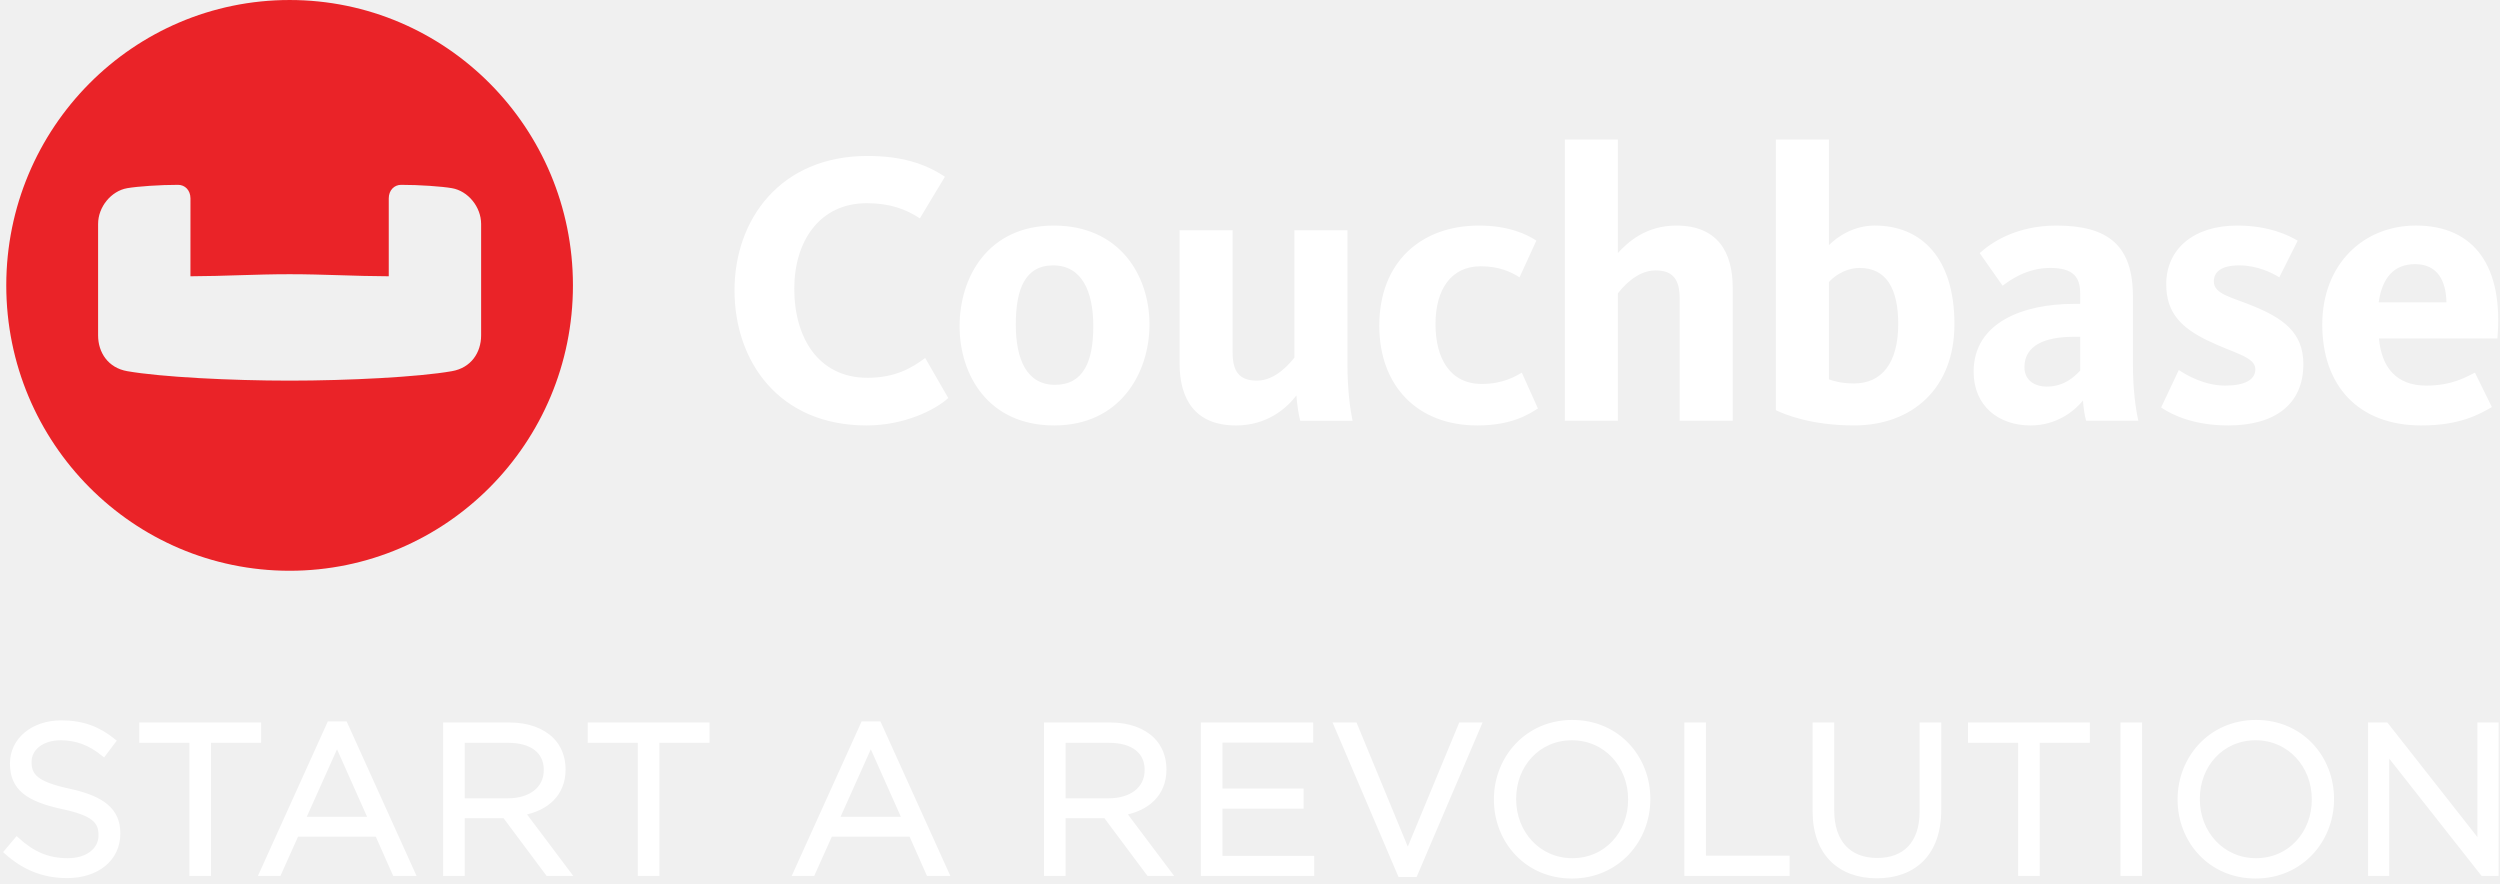
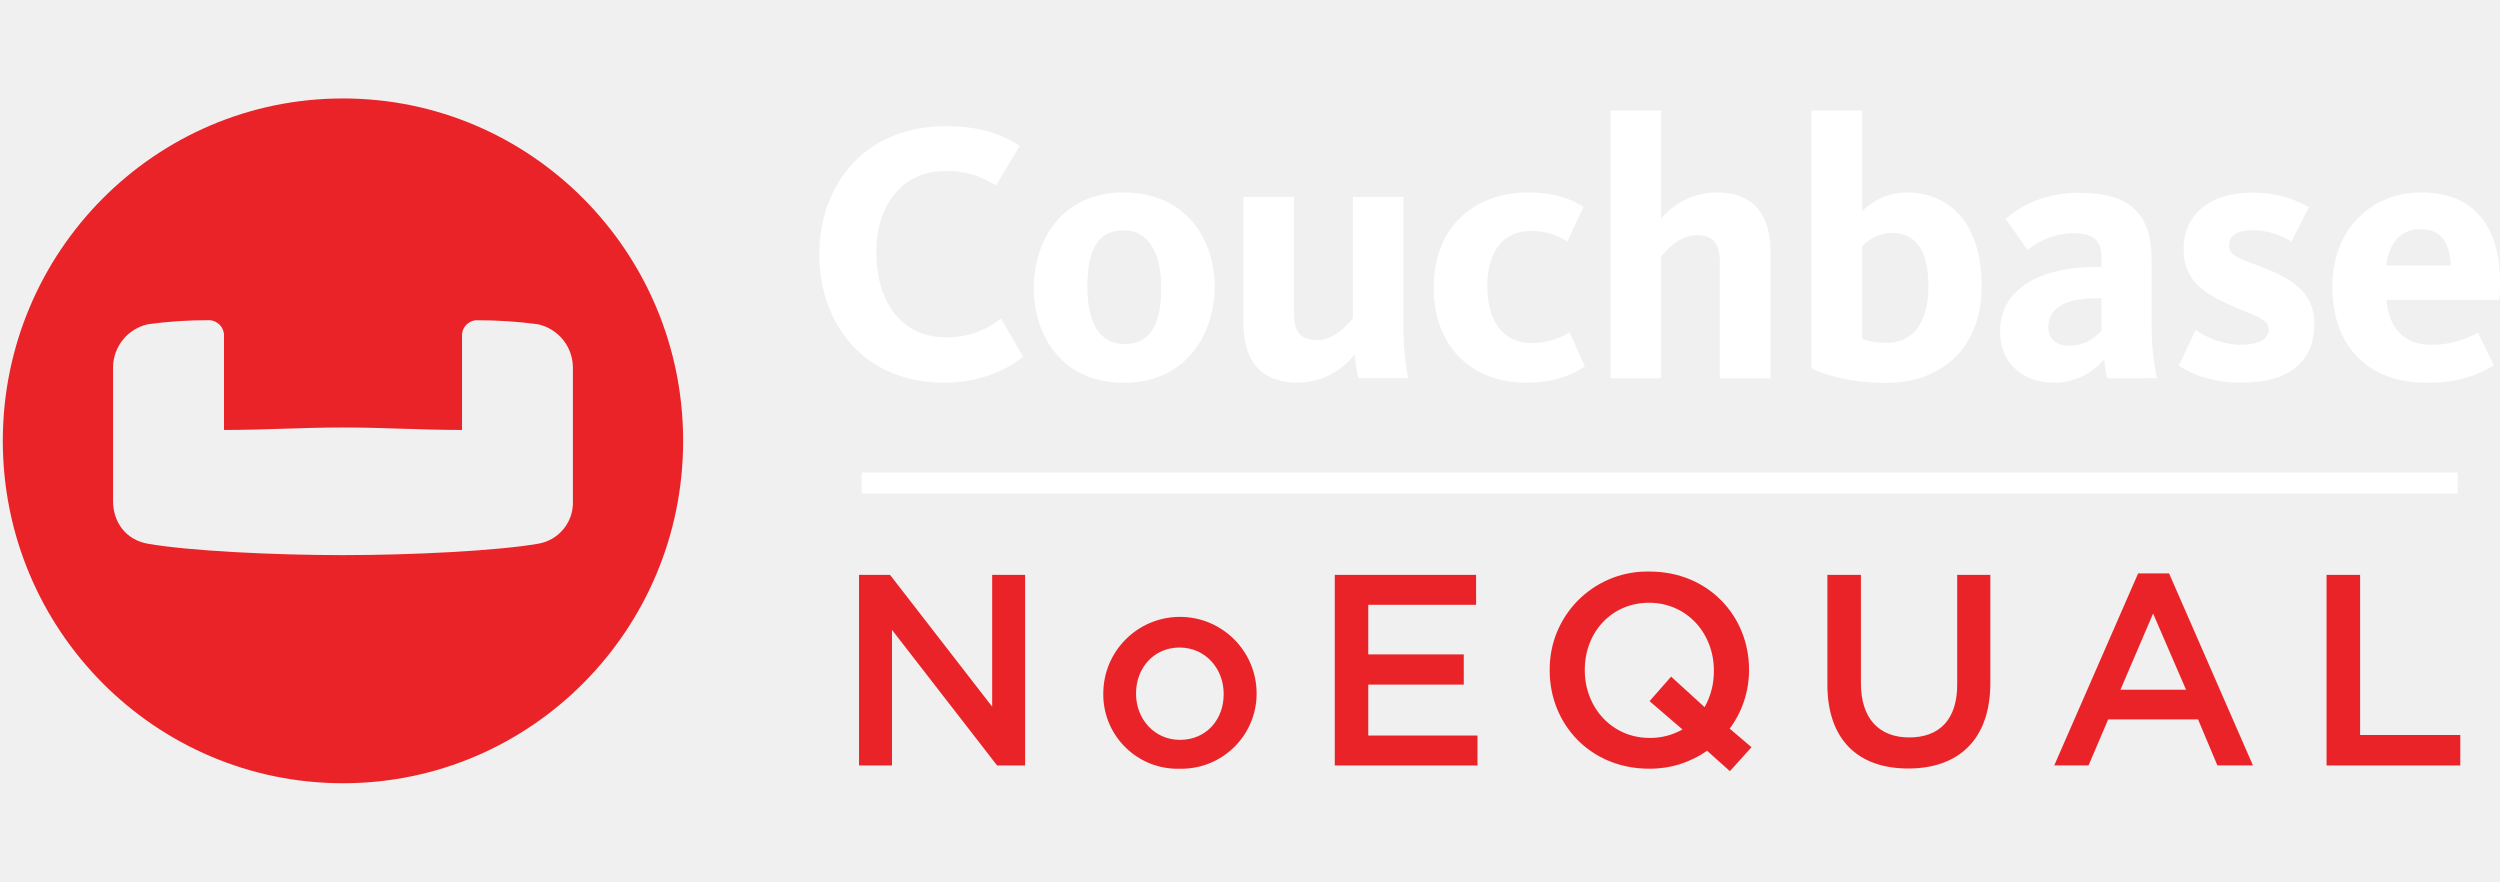
- <svg xmlns="http://www.w3.org/2000/svg" width="518" height="183" viewBox="0 0 518 183">
-   <g fill="none" fill-rule="evenodd">
-     <path d="M179.57 88.152c-18.227 0-27.38-13.331-27.38-27.998 0-14.647 9.47-27.838 27.558-27.838 6.942 0 11.865 1.536 16.036 4.307l-5.185 8.618c-2.93-1.902-6.185-3.137-11.029-3.137-9.752 0-14.996 7.89-14.996 17.724 0 10.134 5.002 18.451 15.174 18.451 5.745 0 9.193-2.043 11.95-4.106l4.784 8.297c-2.712 2.485-9.154 5.682-16.912 5.682m38.86 0c-13.601 0-19.603-10.38-19.603-20.574 0-10.2 5.923-20.84 19.524-20.84 13.621 0 19.82 10.299 19.82 20.498 0 10.034-6.06 20.916-19.74 20.916m-.219-33.163c-5.848 0-7.738 4.98-7.738 12.247 0 7.283 2.291 12.499 8.134 12.499 5.903 0 7.922-4.874 7.922-12.157s-2.415-12.589-8.318-12.589m37.187-7.281v25.333c0 3.885 1.335 5.828 5.066 5.828 3.928 0 6.942-3.79 7.733-4.759V47.708h10.994v27.878c0 5.165.56 9.186 1.054 11.6H269.42c-.321-1.054-.722-3.644-.801-5.245-2.093 2.71-6.1 6.214-12.523 6.214-8.574 0-11.686-5.582-11.686-12.83V47.708h10.989zm50.709 40.444c-12.542 0-20.32-8.312-20.32-20.66 0-13.266 8.733-20.755 20.642-20.755 6.303 0 10.068 1.902 11.904 3.117l-3.488 7.61c-1.737-1.115-4.21-2.29-8.055-2.29-6.11 0-9.356 4.794-9.356 11.977 0 7.223 3.092 12.403 9.593 12.403 4.444 0 7.1-1.641 8.293-2.344l3.335 7.424c-1.841 1.19-5.428 3.518-12.548 3.518m41.92-.969V61.851c0-3.885-1.341-5.823-5.002-5.823-3.993 0-7.006 3.72-7.803 4.768v26.387h-10.989V28.918h10.989v23.506c2.014-2.188 5.744-5.687 12.107-5.687 8.574 0 11.687 5.542 11.687 12.845v27.601h-10.99zm30.926-58.266V50.8c1.757-1.797 5.166-4.065 9.495-4.065 9.668 0 16.51 6.716 16.51 20.413 0 13.578-8.994 21.002-20.78 21.002-8.876 0-14.299-2.244-16.213-3.153v-56.08h10.988zm0 49.687c.718.24 2.356.848 5.225.848 5.685 0 9.134-4.206 9.134-12.303 0-7.298-2.435-11.63-7.976-11.63-3.27 0-5.725 2.104-6.383 2.937v20.148zm53.295 8.579c-.317-.973-.58-2.976-.658-4.19-1.737 2.122-5.383 5.16-10.87 5.16-6.64 0-11.786-4.046-11.786-11.149 0-10.255 10.39-14.04 20.74-14.04h1.337v-2.168c0-3.272-1.316-5.28-6.205-5.28-4.987 0-8.435 2.635-9.87 3.684l-4.745-6.756c2.35-2.148 7.535-5.707 15.897-5.707 10.786 0 15.852 4.166 15.852 14.707v13.864c0 5.44.56 9.326 1.118 11.875h-10.81zm-1.237-17.397h-1.336c-6.041 0-10.212 1.817-10.212 6.29 0 2.81 2.216 4.025 4.626 4.025 3.69 0 5.823-2.143 6.922-3.318v-6.997zm30.69 18.366c-7.04 0-11.528-2.103-13.918-3.724l3.666-7.765c1.54 1.049 5.304 3.232 9.594 3.232 4.008 0 6.259-1.15 6.259-3.398 0-2.585-4.414-3.273-9.93-5.963-5.354-2.615-8.53-5.672-8.53-11.615 0-7.469 5.838-12.182 14.69-12.182 6.664 0 10.756 2.063 12.547 3.137l-3.81 7.59c-1.533-.954-4.586-2.475-8.297-2.475-3.706 0-5.264 1.32-5.264 3.338 0 2.595 3.587 3.222 8.04 5.04 6.145 2.514 10.509 5.425 10.509 12.061 0 8.352-5.883 12.724-15.556 12.724m41.013-8.255c5.264 0 8.159-1.716 10.093-2.69l3.508 7.142c-2.592 1.476-6.56 3.805-14.62 3.805-13.082 0-20.523-8.277-20.523-20.9 0-12.544 8.56-20.52 19.39-20.52 12.265 0 18.188 8.644 16.891 23.396h-24.53c.52 5.887 3.507 9.767 9.791 9.767zm4.186-17.256c-.074-4.372-1.791-7.911-6.501-7.911-4.35 0-6.818 2.81-7.536 7.91h14.037z" fill="#FFF" />
-     <path d="M99.688 69.495c0 3.533-2.06 6.716-6.047 7.411-6.922 1.217-21.452 1.961-33.634 1.961-12.181 0-26.711-.744-33.639-1.96-3.982-.696-6.041-3.879-6.041-7.412v-23.09c-.005-3.538 2.71-6.84 6.041-7.416 2.06-.36 6.815-.7 10.548-.69 1.409.005 2.544 1.113 2.549 2.804l-.005 16.142c7.157-.024 13.37-.428 20.547-.428 7.172 0 13.39.404 20.543.428V41.103c.005-1.69 1.14-2.8 2.544-2.804 3.732-.01 8.493.33 10.547.69 3.337.576 6.047 3.878 6.047 7.416v23.09zM60.008.002C27.586.002 1.3 26.478 1.3 59.132c0 32.655 26.286 59.13 58.706 59.13 32.421 0 58.707-26.475 58.707-59.13 0-32.654-26.286-59.13-58.707-59.13z" fill="#EA2328" />
-     <path d="M13.916 181.44c6.116 0 10.516-3.432 10.516-8.712v-.088c0-4.708-3.168-7.216-10.032-8.712-6.776-1.452-8.36-3.08-8.36-5.984v-.088c0-2.772 2.552-4.972 6.556-4.972 3.168 0 6.028 1.012 8.888 3.344l2.024-2.684c-3.124-2.508-6.336-3.784-10.824-3.784-5.852 0-10.12 3.564-10.12 8.404v.088c0 5.06 3.256 7.348 10.34 8.888 6.468 1.364 8.008 2.992 8.008 5.852v.088c0 3.036-2.728 5.236-6.864 5.236-4.268 0-7.348-1.452-10.56-4.356l-2.156 2.552c3.696 3.3 7.7 4.928 12.584 4.928zM39.74 181h3.476v-27.588H53.6V150.2H29.356v3.212H39.74V181zm14.472 0l14.036-31.02h3.256L85.54 181H81.8l-3.608-8.14H61.428L57.776 181h-3.564zm8.58-11.264h14.036l-6.996-15.708-7.04 15.708zM92.312 181v-30.8h13.244c3.784 0 6.82 1.144 8.756 3.08 1.496 1.496 2.376 3.652 2.376 6.072v.088c0 5.104-3.52 8.096-8.36 8.976l9.46 12.584h-4.268l-8.932-11.968h-8.8V181h-3.476zm3.476-15.092h9.46c4.62 0 7.92-2.376 7.92-6.336v-.088c0-3.784-2.904-6.072-7.876-6.072h-9.504v12.496zM132.656 181h3.476v-27.588h10.384V150.2h-24.244v3.212h10.384V181zm32.156 0l14.036-31.02h3.256L196.14 181h-3.74l-3.608-8.14h-16.764l-3.652 8.14h-3.564zm8.58-11.264h14.036l-6.996-15.708-7.04 15.708zM216.812 181v-30.8h13.244c3.784 0 6.82 1.144 8.756 3.08 1.496 1.496 2.376 3.652 2.376 6.072v.088c0 5.104-3.52 8.096-8.36 8.976l9.46 12.584h-4.268l-8.932-11.968h-8.8V181h-3.476zm3.476-15.092h9.46c4.62 0 7.92-2.376 7.92-6.336v-.088c0-3.784-2.904-6.072-7.876-6.072h-9.504v12.496zM249.324 181h22.484v-3.168H252.8v-10.78h16.808v-3.168H252.8v-10.516h18.788V150.2h-22.264V181zm40.784.22h3.08l13.244-31.02h-3.74l-11 26.532-10.956-26.532h-3.872l13.244 31.02zm35.592.308c-9.372 0-15.664-7.348-15.664-15.84v-.088c0-8.492 6.38-15.928 15.752-15.928s15.664 7.348 15.664 15.84v.088c0 8.492-6.38 15.928-15.752 15.928zm.088-3.212c7.04 0 12.056-5.632 12.056-12.628v-.088c0-6.996-5.104-12.716-12.144-12.716s-12.056 5.632-12.056 12.628v.088c0 6.996 5.104 12.716 12.144 12.716zM349.5 181h20.812v-3.212h-17.336V150.2H349.5V181zm39.376.484c7.7 0 12.848-4.664 12.848-13.64V150.2h-3.476v17.908c0 6.732-3.608 10.164-9.284 10.164-5.896 0-9.416-3.74-9.416-10.384V150.2h-3.476v17.908c0 8.712 5.192 13.376 12.804 13.376zM418.66 181h3.476v-27.588h10.384V150.2h-24.244v3.212h10.384V181zm21.204 0h3.476v-30.8h-3.476V181zm27.496.528c-9.372 0-15.664-7.348-15.664-15.84v-.088c0-8.492 6.38-15.928 15.752-15.928s15.664 7.348 15.664 15.84v.088c0 8.492-6.38 15.928-15.752 15.928zm.088-3.212c7.04 0 12.056-5.632 12.056-12.628v-.088c0-6.996-5.104-12.716-12.144-12.716s-12.056 5.632-12.056 12.628v.088c0 6.996 5.104 12.716 12.144 12.716zM491.16 181h3.388v-25.256L514.436 181h2.772v-30.8h-3.388v24.684L494.416 150.2h-3.256V181z" stroke="#FFF" fill="#FFF" />
-   </g>
+ <svg xmlns="http://www.w3.org/2000/svg" id="Layer_1" data-name="Layer 1" viewBox="0 0 517.5 182.51">
+   <defs>
+     <style>.cls-2{fill-rule:evenodd;fill:#fff}</style>
+   </defs>
+   <path id="Logo-Icon" d="M118.59 103.68a8.61 8.61 0 01-7.25 8.88C103 114 85.61 114.91 71 114.91s-32-.89-40.35-2.35c-4.78-.83-7.25-4.65-7.25-8.88V76a9.21 9.21 0 017.25-8.89 92.25 92.25 0 0112.65-.83 3.15 3.15 0 013.07 3.21V89c8.58 0 16-.51 24.65-.51s16 .51 24.62.51V69.65a3.14 3.14 0 012.9-3.36h.16a93.86 93.86 0 0112.65.83 9.21 9.21 0 017.24 8.88zM71 20.38C32.11 20.38.58 52.12.58 91.26S32.11 162.13 71 162.13s70.41-31.73 70.41-70.87S109.88 20.38 71 20.38z" fill-rule="evenodd" fill="#ea2328" />
+   <path id="Fill-1" class="cls-2" d="M195.66 79.24c-17.35 0-26.06-12.69-26.06-26.64s9-26.48 26.23-26.48c6.61 0 11.3 1.46 15.27 4.09l-4.94 8.2a18 18 0 00-10.5-3c-9.28 0-14.27 7.51-14.27 16.86 0 9.64 4.76 17.55 14.44 17.55a17.69 17.69 0 0011.38-3.9l4.55 7.89c-2.58 2.36-8.71 5.41-16.1 5.41" />
+   <path id="Fill-3" class="cls-2" d="M232.66 79.24c-12.95 0-18.66-9.88-18.66-19.58s5.63-19.82 18.58-19.82 18.87 9.79 18.87 19.5c0 9.54-5.77 19.9-18.79 19.9m-.21-31.55c-5.57 0-7.37 4.73-7.37 11.65s2.18 11.89 7.75 11.89 7.54-4.64 7.54-11.57-2.3-12-7.92-12" />
+   <path id="Fill-5" class="cls-2" d="M267.85 40.76v24.1c0 3.7 1.27 5.54 4.83 5.54 3.74 0 6.6-3.6 7.36-4.52V40.76h10.46v26.52a56.42 56.42 0 001 11h-10.3a27.21 27.21 0 01-.76-5 14.77 14.77 0 01-11.92 5.91c-8.17 0-11.13-5.31-11.13-12.21V40.76z" />
+   <path id="Fill-7" class="cls-2" d="M316.13 79.24c-11.94 0-19.35-7.91-19.35-19.66 0-12.62 8.32-19.74 19.65-19.74 6 0 9.59 1.81 11.34 3L324.45 50a13.53 13.53 0 00-7.67-2.18c-5.82 0-8.91 4.56-8.91 11.4S310.82 71 317 71a14.52 14.52 0 007.9-2.23l3.17 7.06c-1.75 1.13-5.16 3.35-11.94 3.35" />
+   <path id="Fill-9" class="cls-2" d="M356 78.31v-24.1c0-3.69-1.28-5.54-4.77-5.54-3.8 0-6.67 3.54-7.42 4.54v25.1h-10.43V22.88h10.47v22.37a15 15 0 0111.52-5.41c8.17 0 11.13 5.27 11.13 12.22v26.25z" />
+   <path id="Fill-11" class="cls-2" d="M385.48 22.88V43.7a13 13 0 019-3.87c9.2 0 15.72 6.39 15.72 19.43s-8.57 20-19.79 20c-8.45 0-13.61-2.13-15.43-3V22.88zm0 47.27a14 14 0 005 .81c5.41 0 8.7-4 8.7-11.7 0-6.95-2.32-11.07-7.59-11.07a8.45 8.45 0 00-6.11 2.81z" />
+   <path id="Fill-13" class="cls-2" d="M436.22 78.31a19.38 19.38 0 01-.63-4 13.36 13.36 0 01-10.35 4.91c-6.32 0-11.22-3.85-11.22-10.61 0-9.76 9.89-13.36 19.75-13.36H435v-2c0-3.11-1.25-5-5.91-5a15.6 15.6 0 00-9.4 3.5l-4.51-6.42c2.23-2 7.17-5.43 15.13-5.43 10.27 0 15.09 4 15.09 14V67a52.82 52.82 0 001.07 11.29zM435 61.76h-1.27c-5.75 0-9.73 1.73-9.73 6 0 2.67 2.11 3.83 4.41 3.83a8.74 8.74 0 006.59-3.17z" />
+   <path id="Fill-15" class="cls-2" d="M464.26 79.24c-6.71 0-11-2-13.25-3.55l3.49-7.38a17.29 17.29 0 009.13 3.07c3.81 0 6-1.09 6-3.23 0-2.46-4.2-3.12-9.46-5.67s-8.17-5.4-8.17-11c0-7.11 5.56-11.59 14-11.59a22.7 22.7 0 0111.94 3L474.32 50a15.35 15.35 0 00-7.9-2.35c-3.53 0-5 1.25-5 3.17 0 2.47 3.41 3.07 7.65 4.8 5.85 2.39 10 5.16 10 11.47 0 8-5.6 12.11-14.8 12.11" />
+   <path id="Fill-17" class="cls-2" d="M503.3 71.38a18.73 18.73 0 009.61-2.56l3.34 6.8c-2.47 1.4-6.25 3.62-13.92 3.62-12.45 0-19.54-7.88-19.54-19.89s8.15-19.52 18.46-19.52c11.68 0 17.32 8.23 16.08 22.26H494c.49 5.6 3.34 9.29 9.32 9.29zm4-16.41c-.08-4.16-1.71-7.53-6.19-7.53-4.14 0-6.49 2.67-7.18 7.53z" />
+   <path fill="#fff" d="M178.36 97.82h330.38v4.35H178.36z" />
+   <path d="M177.82 119h6.42l21.14 27.28V119h6.82v39.45h-5.8l-21.76-28.07v28.07h-6.82zm50.56 24.73v-.11a15.87 15.87 0 1131.74-.11v.11a15.58 15.58 0 01-15.63 15.51h-.37a15.4 15.4 0 01-15.74-15zm24.92 0v-.11c0-5.24-3.78-9.58-9.14-9.58s-9 4.28-9 9.47v.11c0 5.19 3.78 9.53 9.08 9.53 5.56 0 9.06-4.29 9.06-9.42zm23-24.73h29.25v6.2h-22.32v10.26H303v6.25h-19.77v10.54h22.61v6.2H276.3zm81.79 40.63l-4.73-4.23a20.51 20.51 0 01-12 3.72c-12.12 0-20.57-9.19-20.57-20.29v-.11a20.2 20.2 0 0120-20.41h.68c12.12 0 20.58 9.19 20.58 20.29v.12a20.31 20.31 0 01-4 12.11l4.51 3.84zm-9.81-8.63l-6.82-5.86 4.46-5.08 6.93 6.32a14.91 14.91 0 001.92-7.5v-.11c0-7.67-5.58-14-13.42-14s-13.3 6.2-13.3 13.86v.12c0 7.66 5.58 14 13.41 14a13.57 13.57 0 006.82-1.75zm29.99-9.3V119h6.94v22.43c0 7.33 3.77 11.22 10 11.22s9.93-3.67 9.93-10.94V119H412v22.37c0 11.79-6.65 17.71-17 17.71s-16.73-5.93-16.73-17.38zm64.32-23H449l17.36 39.74H459l-4-9.52h-18.61l-4.06 9.52h-7.1zm9.92 24.07L445.69 127l-6.76 15.78zM481.6 119h6.94v33.14h20.74v6.31H481.6z" fill="#ea2328" />
</svg>
